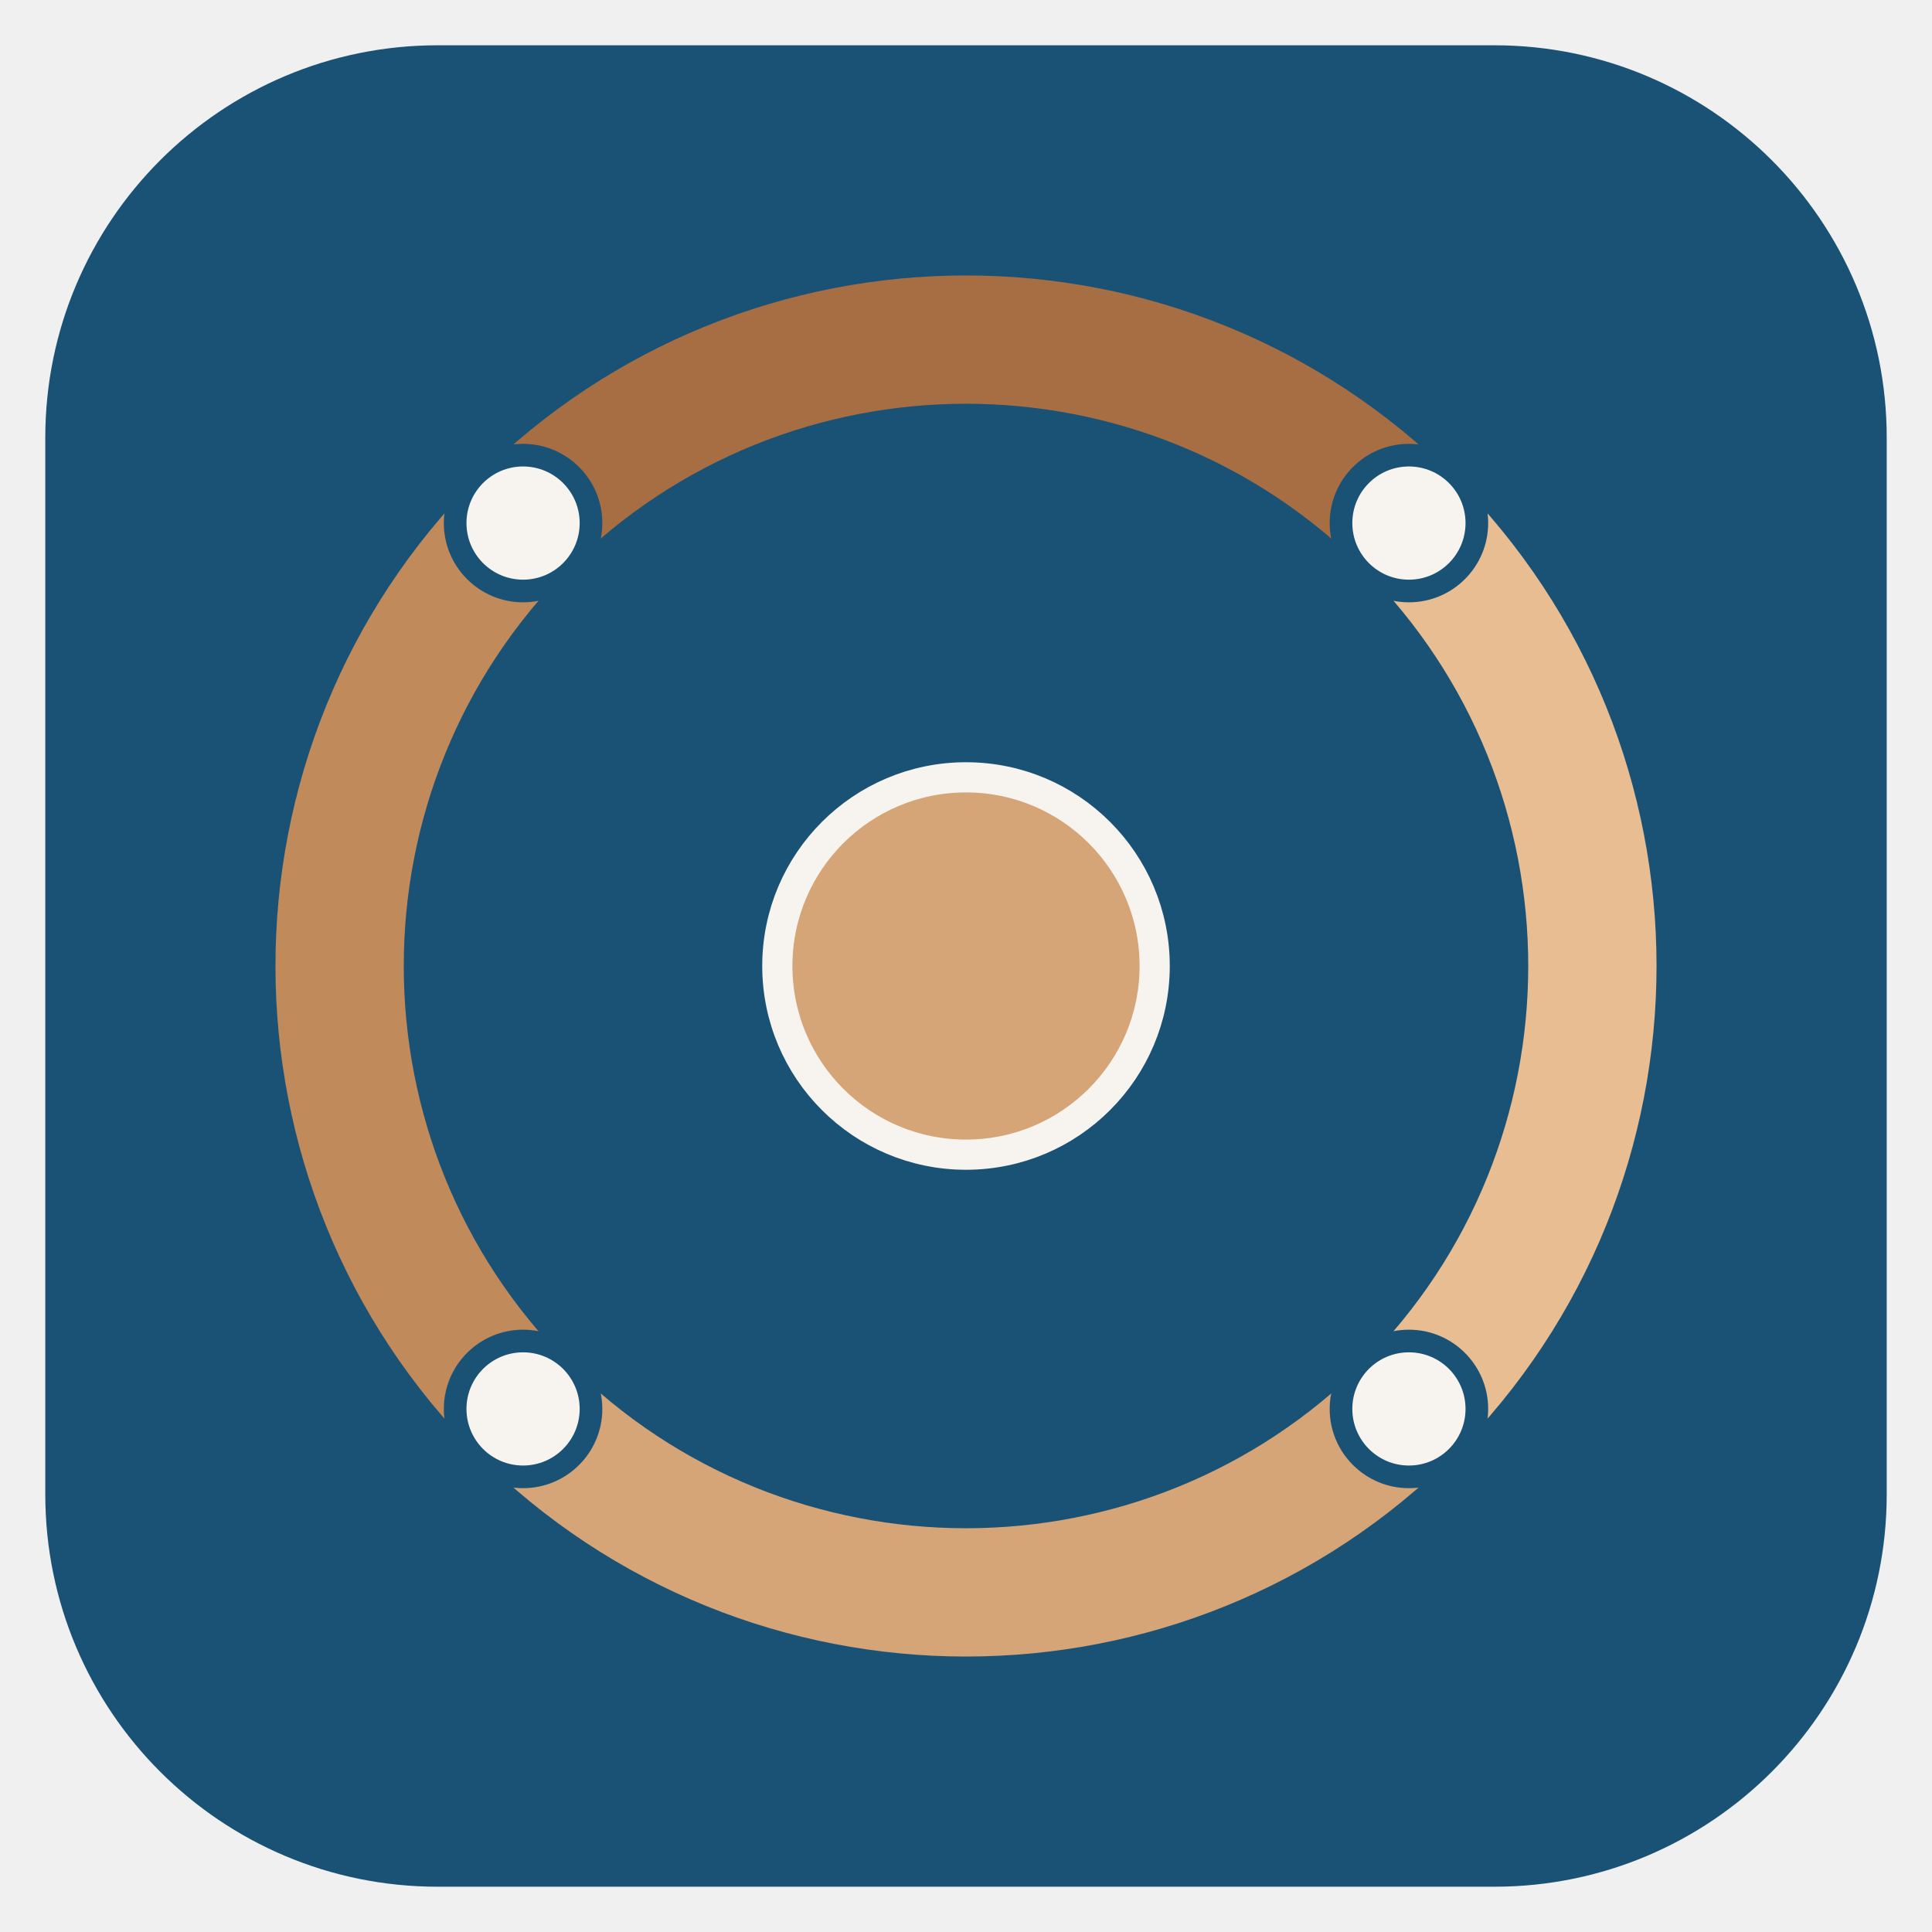
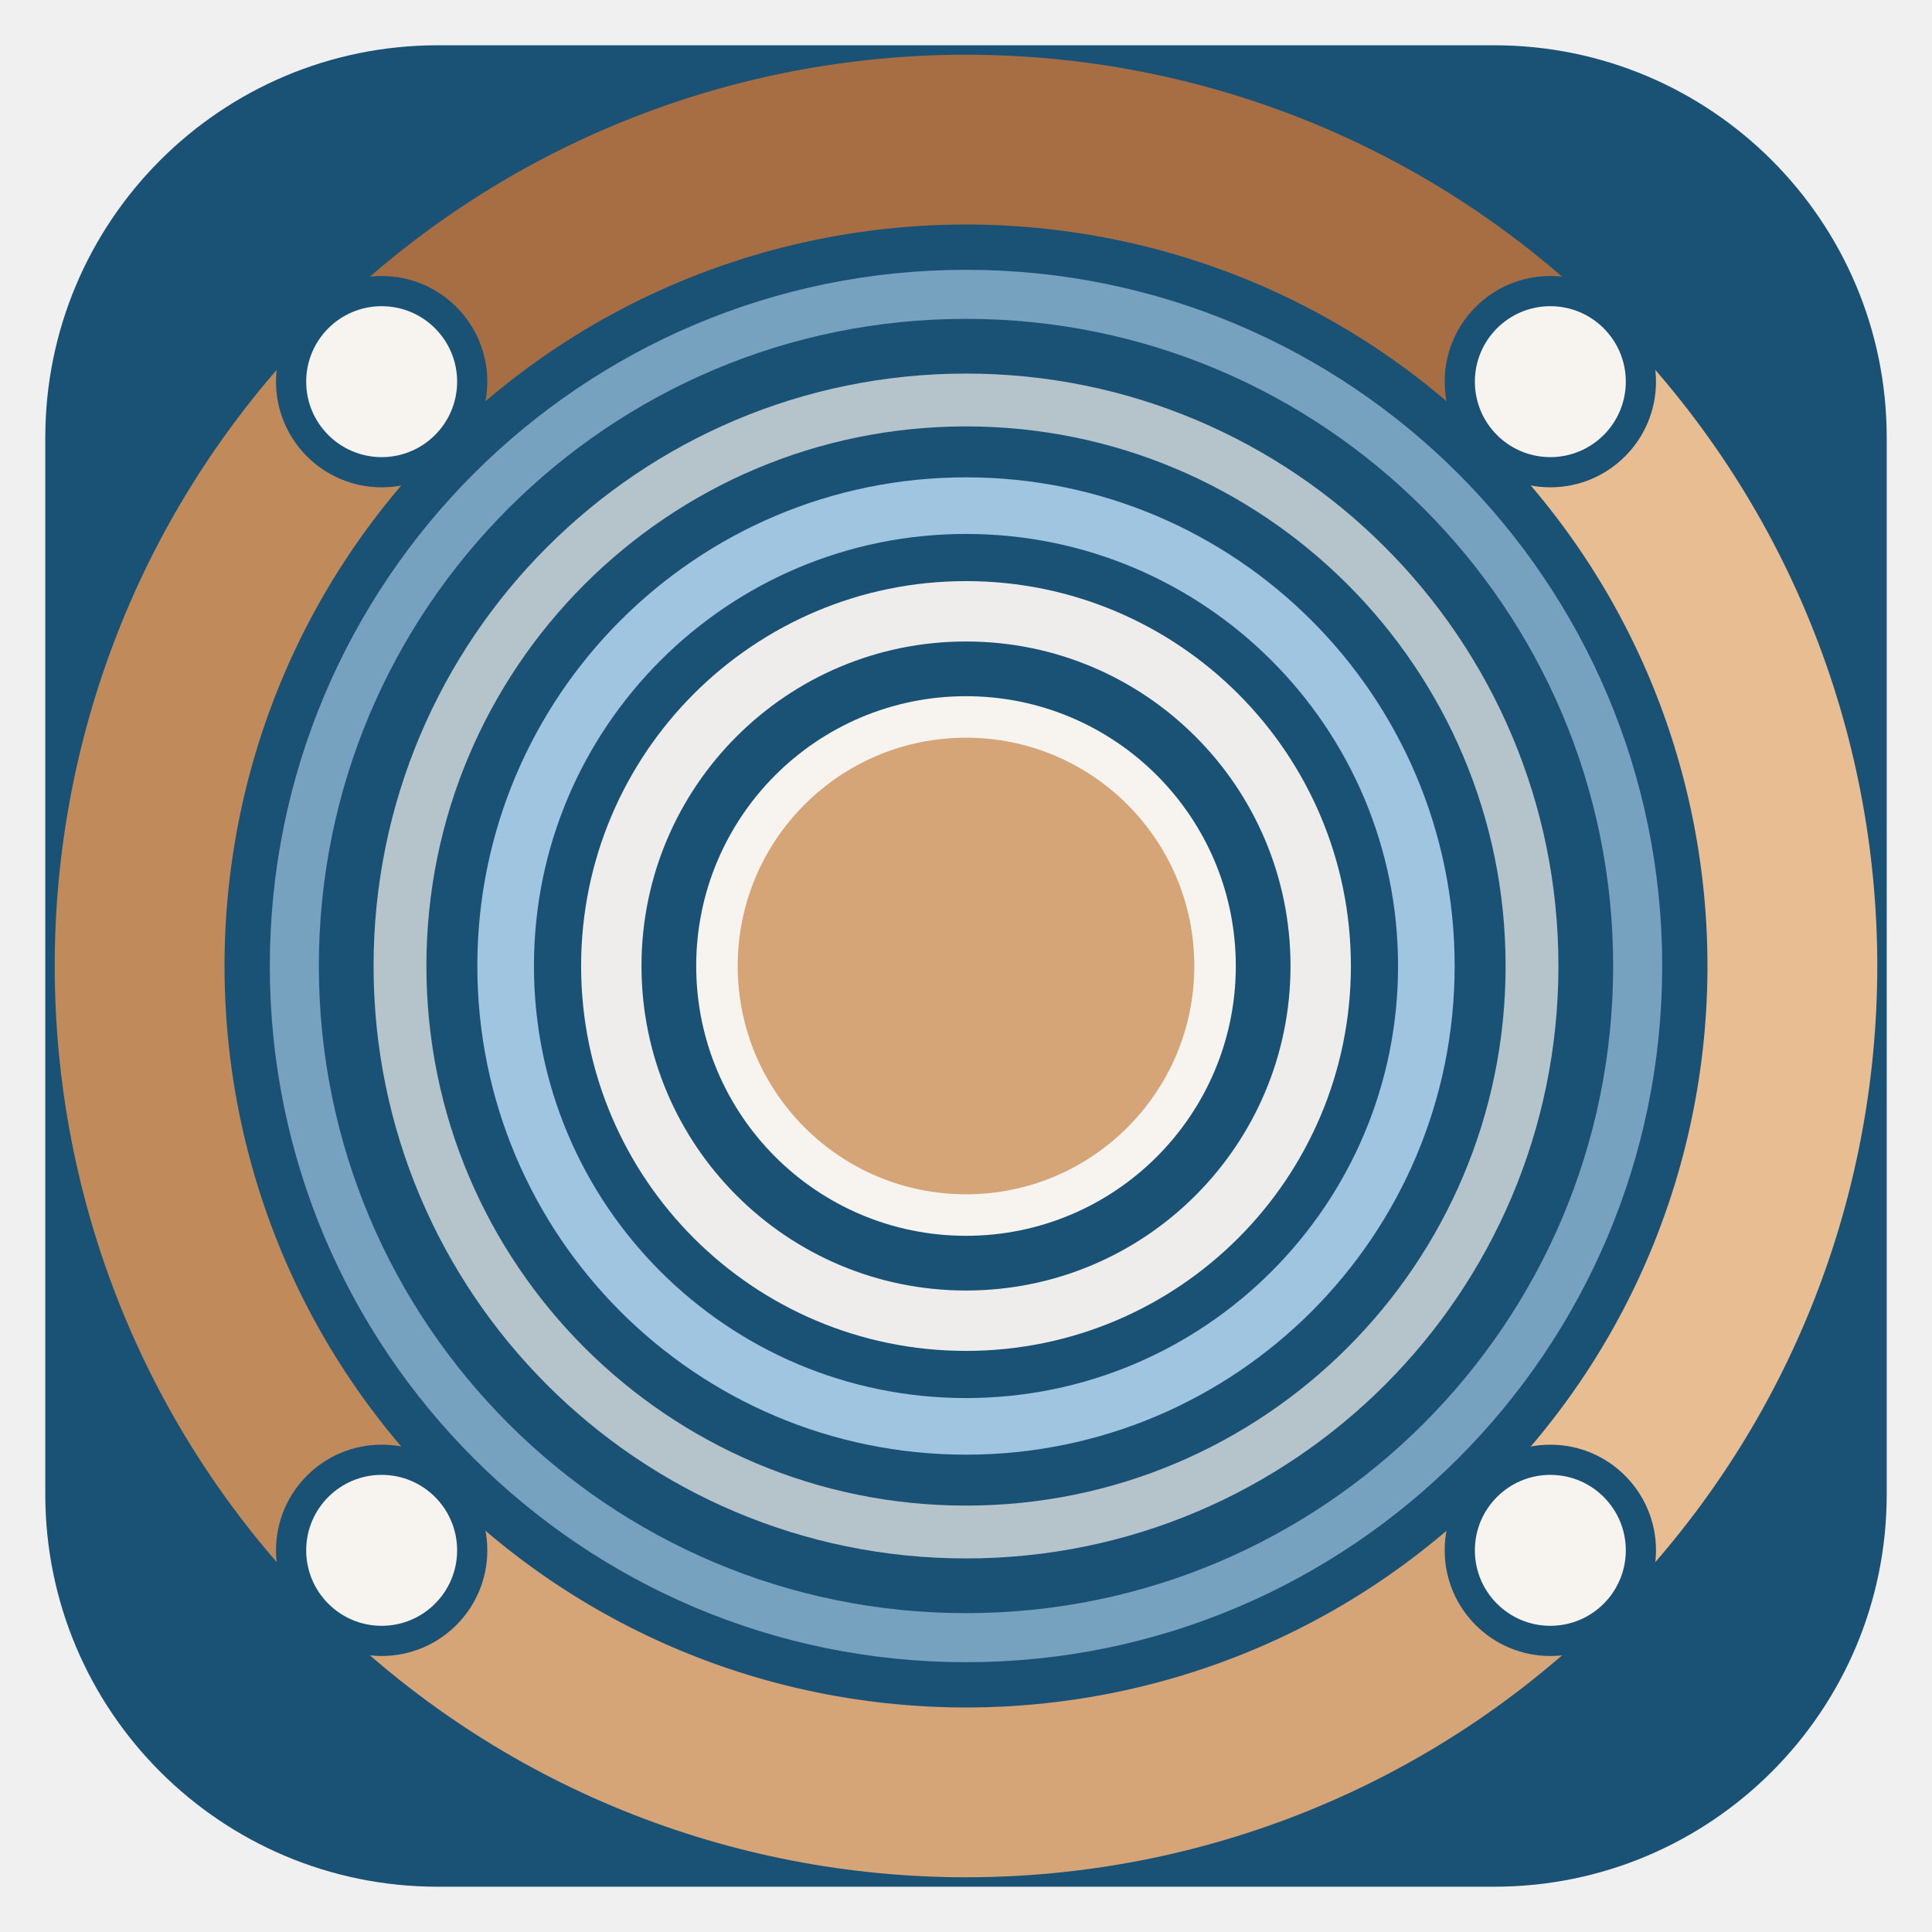
<svg xmlns="http://www.w3.org/2000/svg" viewBox="0 0 512 512" role="img" aria-labelledby="t d">
  <defs>
    <mask id="favicon-goal-cups">
      <rect width="512" height="512" fill="white" />
-       <circle cx="373.38" cy="138.62" r="21" fill="black" />
-       <circle cx="373.38" cy="373.38" r="21" fill="black" />
-       <circle cx="138.62" cy="373.38" r="21" fill="black" />
-       <circle cx="138.62" cy="138.62" r="21" fill="black" />
+       <circle cx="410.856" cy="101.144" r="28" fill="black" />
+       <circle cx="410.856" cy="410.856" r="28" fill="black" />
+       <circle cx="101.144" cy="410.856" r="28" fill="black" />
+       <circle cx="101.144" cy="101.144" r="28" fill="black" />
    </mask>
  </defs>
  <rect x="12" y="12" width="488" height="488" rx="104" fill="#1A5276" />
+   <circle cx="256" cy="256" r="94" fill="none" stroke="#F7F4EF" stroke-width="16" opacity="0.96" />
+   <circle cx="256" cy="256" r="122" fill="none" stroke="#B8DAF3" stroke-width="15" opacity="0.84" />
+   <circle cx="256" cy="256" r="150" fill="none" stroke="#F7F4EF" stroke-width="14" opacity="0.7" />
+   <circle cx="256" cy="256" r="178" fill="none" stroke="#B8DAF3" stroke-width="13" opacity="0.58" />
  <g mask="url(#favicon-goal-cups)">
-     <path d="M373.380 138.620 A166 166 0 0 1 373.380 373.380" fill="none" stroke="#E8BD92" stroke-width="34" />
-     <path d="M373.380 373.380 A166 166 0 0 1 138.620 373.380" fill="none" stroke="#D5A477" stroke-width="34" />
-     <path d="M138.620 373.380 A166 166 0 0 1 138.620 138.620" fill="none" stroke="#C18A5A" stroke-width="34" />
-     <path d="M138.620 138.620 A166 166 0 0 1 373.380 138.620" fill="none" stroke="#A66E42" stroke-width="34" />
+     <path d="M410.856 101.144 A219 219 0 0 1 410.856 410.856" fill="none" stroke="#E8BD92" stroke-width="45" />
+     <path d="M410.856 410.856 A219 219 0 0 1 101.144 410.856" fill="none" stroke="#D5A477" stroke-width="45" />
+     <path d="M101.144 410.856 A219 219 0 0 1 101.144 101.144" fill="none" stroke="#C18A5A" stroke-width="45" />
+     <path d="M101.144 101.144 A219 219 0 0 1 410.856 101.144" fill="none" stroke="#A66E42" stroke-width="45" />
  </g>
-   <circle cx="373.38" cy="138.62" r="15" fill="#F7F4EF" />
-   <circle cx="373.38" cy="373.38" r="15" fill="#F7F4EF" />
-   <circle cx="138.62" cy="373.38" r="15" fill="#F7F4EF" />
-   <circle cx="138.62" cy="138.62" r="15" fill="#F7F4EF" />
-   <circle cx="256" cy="256" r="50" fill="#D5A477" stroke="#F7F4EF" stroke-width="8" />
+   <circle cx="410.856" cy="101.144" r="20" fill="#F7F4EF" />
+   <circle cx="410.856" cy="410.856" r="20" fill="#F7F4EF" />
+   <circle cx="101.144" cy="410.856" r="20" fill="#F7F4EF" />
+   <circle cx="101.144" cy="101.144" r="20" fill="#F7F4EF" />
+   <circle cx="256" cy="256" r="66" fill="#D5A477" stroke="#F7F4EF" stroke-width="11" />
</svg>
